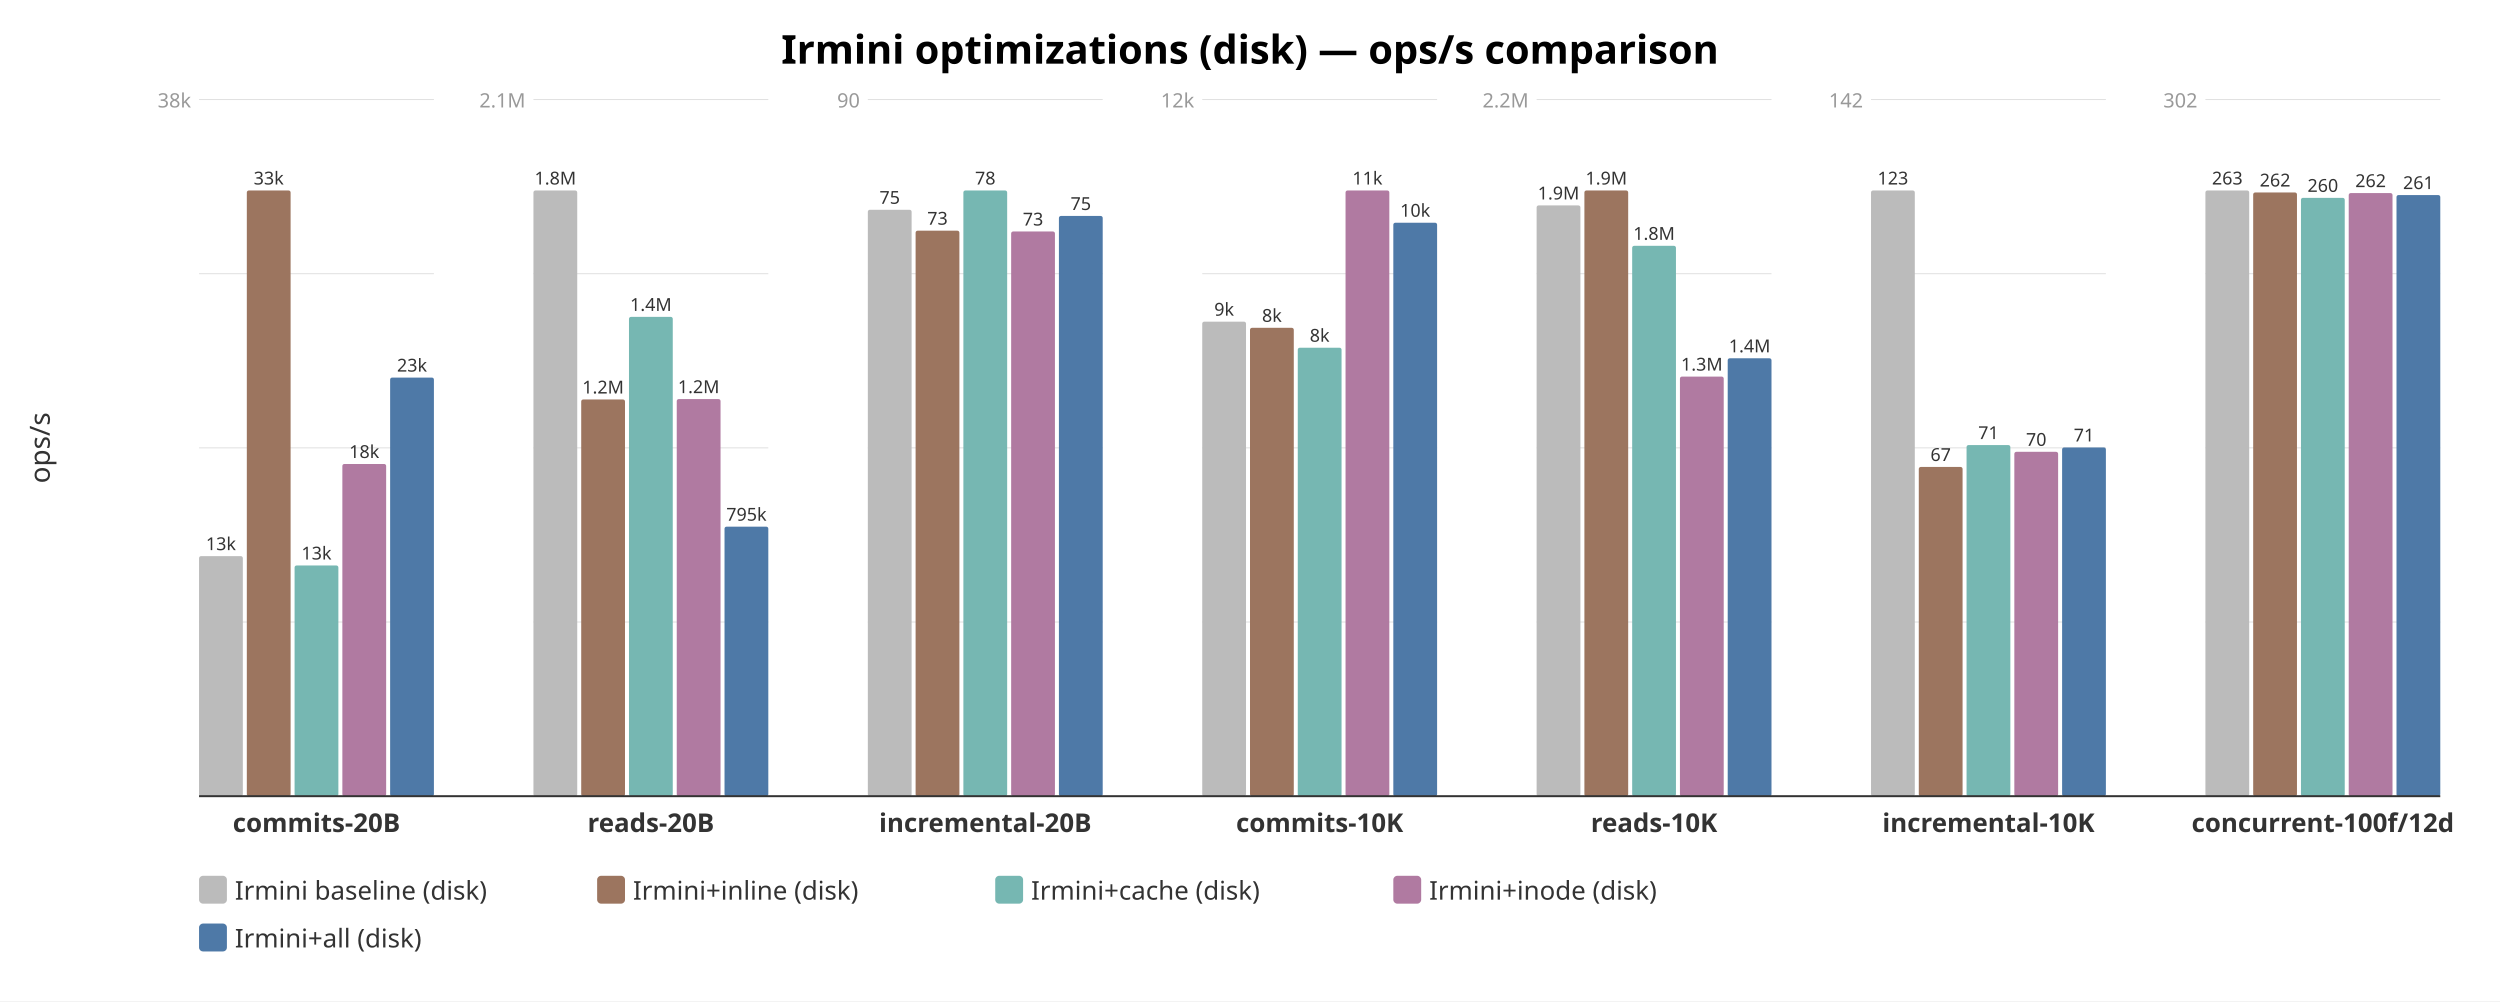
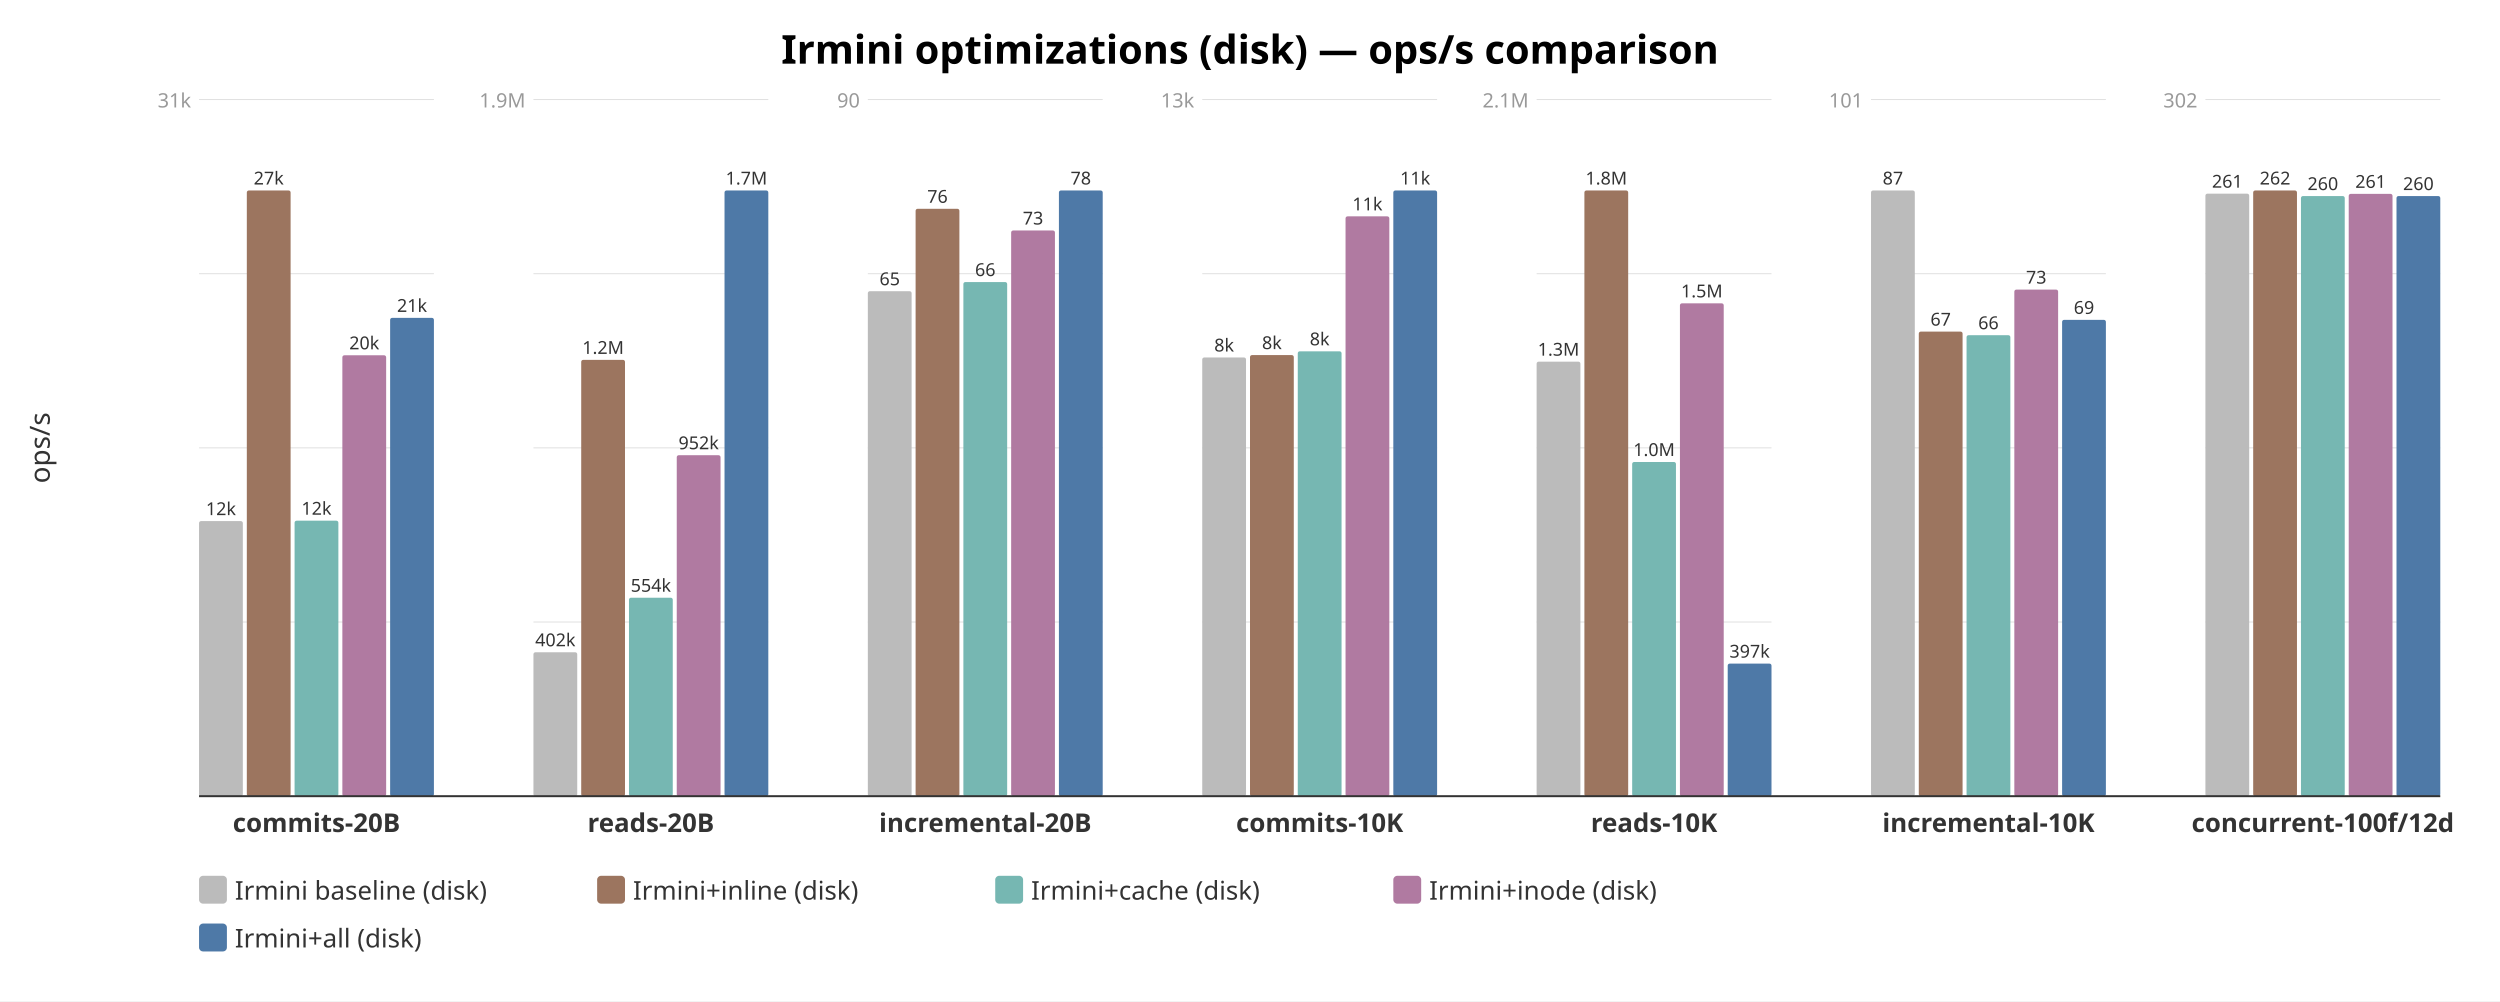
<svg xmlns="http://www.w3.org/2000/svg" width="1256" height="503" font-family="system-ui, sans-serif" font-size="14">
  <rect width="1256" height="503" fill="white" />
  <defs>
</defs>
  <text x="628.0" y="32" text-anchor="middle" font-size="20" font-weight="bold">Irmini optimizations (disk) — ops/s comparison</text>
  <g transform="translate(100,50)">
    <text x="-75" y="175.0" text-anchor="middle" font-size="14" fill="#333" transform="rotate(-90,-75,175.0)">ops/s</text>
    <line x1="0" y1="262.5" x2="118" y2="262.5" stroke="#e0e0e0" stroke-width="0.5" />
    <line x1="0" y1="175.0" x2="118" y2="175.0" stroke="#e0e0e0" stroke-width="0.5" />
    <line x1="0" y1="87.5" x2="118" y2="87.5" stroke="#e0e0e0" stroke-width="0.5" />
    <line x1="0" y1="0.0" x2="118" y2="0.0" stroke="#e0e0e0" stroke-width="0.5" />
-     <text x="-4.0" y="4.0" text-anchor="end" font-size="10" fill="#999">38k</text>
-     <rect x="0.0" y="229.4" width="22" height="120.6" fill="#bbb" rx="1" />
-     <text x="11.0" y="226.4" text-anchor="middle" font-size="9" fill="#333">13k</text>
+     <text x="-4.0" y="4.0" text-anchor="end" font-size="10" fill="#999">31k</text>
+     <rect x="0.0" y="211.8" width="22" height="138.2" fill="#bbb" rx="1" />
+     <text x="11.0" y="208.8" text-anchor="middle" font-size="9" fill="#333">12k</text>
    <rect x="24.0" y="45.7" width="22" height="304.3" fill="#9c755f" rx="1" />
-     <text x="35.0" y="42.7" text-anchor="middle" font-size="9" fill="#333">33k</text>
-     <rect x="48.0" y="234.1" width="22" height="115.9" fill="#76b7b2" rx="1" />
-     <text x="59.0" y="231.1" text-anchor="middle" font-size="9" fill="#333">13k</text>
-     <rect x="72.0" y="183.1" width="22" height="166.9" fill="#b07aa1" rx="1" />
-     <text x="83.0" y="180.1" text-anchor="middle" font-size="9" fill="#333">18k</text>
-     <rect x="96.0" y="139.7" width="22" height="210.3" fill="#4e79a7" rx="1" />
-     <text x="107.0" y="136.7" text-anchor="middle" font-size="9" fill="#333">23k</text>
+     <text x="35.0" y="42.7" text-anchor="middle" font-size="9" fill="#333">27k</text>
+     <rect x="48.0" y="211.6" width="22" height="138.4" fill="#76b7b2" rx="1" />
+     <text x="59.0" y="208.6" text-anchor="middle" font-size="9" fill="#333">12k</text>
+     <rect x="72.0" y="128.5" width="22" height="221.5" fill="#b07aa1" rx="1" />
+     <text x="83.0" y="125.5" text-anchor="middle" font-size="9" fill="#333">20k</text>
+     <rect x="96.0" y="109.7" width="22" height="240.3" fill="#4e79a7" rx="1" />
+     <text x="107.0" y="106.7" text-anchor="middle" font-size="9" fill="#333">21k</text>
    <text x="59.0" y="368" text-anchor="middle" font-size="13" font-weight="bold" fill="#333">commits-20B</text>
    <line x1="168" y1="262.5" x2="286" y2="262.5" stroke="#e0e0e0" stroke-width="0.5" />
    <line x1="168" y1="175.0" x2="286" y2="175.0" stroke="#e0e0e0" stroke-width="0.5" />
    <line x1="168" y1="87.5" x2="286" y2="87.5" stroke="#e0e0e0" stroke-width="0.5" />
    <line x1="168" y1="0.0" x2="286" y2="0.0" stroke="#e0e0e0" stroke-width="0.5" />
-     <text x="164.0" y="4.0" text-anchor="end" font-size="10" fill="#999">2.1M</text>
-     <rect x="168.0" y="45.7" width="22" height="304.3" fill="#bbb" rx="1" />
-     <text x="179.0" y="42.7" text-anchor="middle" font-size="9" fill="#333">1.8M</text>
-     <rect x="192.0" y="150.7" width="22" height="199.3" fill="#9c755f" rx="1" />
-     <text x="203.0" y="147.7" text-anchor="middle" font-size="9" fill="#333">1.2M</text>
-     <rect x="216.0" y="109.2" width="22" height="240.8" fill="#76b7b2" rx="1" />
-     <text x="227.0" y="106.2" text-anchor="middle" font-size="9" fill="#333">1.4M</text>
-     <rect x="240.0" y="150.5" width="22" height="199.5" fill="#b07aa1" rx="1" />
-     <text x="251.0" y="147.5" text-anchor="middle" font-size="9" fill="#333">1.2M</text>
-     <rect x="264.0" y="214.6" width="22" height="135.4" fill="#4e79a7" rx="1" />
-     <text x="275.0" y="211.6" text-anchor="middle" font-size="9" fill="#333">795k</text>
+     <text x="164.0" y="4.0" text-anchor="end" font-size="10" fill="#999">1.9M</text>
+     <rect x="168.0" y="277.7" width="22" height="72.3" fill="#bbb" rx="1" />
+     <text x="179.0" y="274.7" text-anchor="middle" font-size="9" fill="#333">402k</text>
+     <rect x="192.0" y="130.8" width="22" height="219.2" fill="#9c755f" rx="1" />
+     <text x="203.0" y="127.8" text-anchor="middle" font-size="9" fill="#333">1.2M</text>
+     <rect x="216.0" y="250.3" width="22" height="99.7" fill="#76b7b2" rx="1" />
+     <text x="227.0" y="247.3" text-anchor="middle" font-size="9" fill="#333">554k</text>
+     <rect x="240.0" y="178.7" width="22" height="171.3" fill="#b07aa1" rx="1" />
+     <text x="251.0" y="175.7" text-anchor="middle" font-size="9" fill="#333">952k</text>
+     <rect x="264.0" y="45.7" width="22" height="304.3" fill="#4e79a7" rx="1" />
+     <text x="275.0" y="42.7" text-anchor="middle" font-size="9" fill="#333">1.7M</text>
    <text x="227.0" y="368" text-anchor="middle" font-size="13" font-weight="bold" fill="#333">reads-20B</text>
    <line x1="336" y1="262.5" x2="454" y2="262.5" stroke="#e0e0e0" stroke-width="0.5" />
    <line x1="336" y1="175.0" x2="454" y2="175.0" stroke="#e0e0e0" stroke-width="0.5" />
    <line x1="336" y1="87.5" x2="454" y2="87.5" stroke="#e0e0e0" stroke-width="0.5" />
    <line x1="336" y1="0.0" x2="454" y2="0.0" stroke="#e0e0e0" stroke-width="0.5" />
    <text x="332.0" y="4.0" text-anchor="end" font-size="10" fill="#999">90</text>
-     <rect x="336.0" y="55.4" width="22" height="294.6" fill="#bbb" rx="1" />
-     <text x="347.0" y="52.4" text-anchor="middle" font-size="9" fill="#333">75</text>
-     <rect x="360.0" y="65.9" width="22" height="284.1" fill="#9c755f" rx="1" />
-     <text x="371.0" y="62.9" text-anchor="middle" font-size="9" fill="#333">73</text>
-     <rect x="384.0" y="45.7" width="22" height="304.3" fill="#76b7b2" rx="1" />
-     <text x="395.0" y="42.7" text-anchor="middle" font-size="9" fill="#333">78</text>
-     <rect x="408.0" y="66.3" width="22" height="283.7" fill="#b07aa1" rx="1" />
-     <text x="419.0" y="63.3" text-anchor="middle" font-size="9" fill="#333">73</text>
-     <rect x="432.0" y="58.5" width="22" height="291.5" fill="#4e79a7" rx="1" />
-     <text x="443.0" y="55.5" text-anchor="middle" font-size="9" fill="#333">75</text>
+     <rect x="336.0" y="96.3" width="22" height="253.7" fill="#bbb" rx="1" />
+     <text x="347.0" y="93.3" text-anchor="middle" font-size="9" fill="#333">65</text>
+     <rect x="360.0" y="54.9" width="22" height="295.1" fill="#9c755f" rx="1" />
+     <text x="371.0" y="51.9" text-anchor="middle" font-size="9" fill="#333">76</text>
+     <rect x="384.0" y="91.7" width="22" height="258.3" fill="#76b7b2" rx="1" />
+     <text x="395.0" y="88.7" text-anchor="middle" font-size="9" fill="#333">66</text>
+     <rect x="408.0" y="65.8" width="22" height="284.2" fill="#b07aa1" rx="1" />
+     <text x="419.0" y="62.8" text-anchor="middle" font-size="9" fill="#333">73</text>
+     <rect x="432.0" y="45.7" width="22" height="304.3" fill="#4e79a7" rx="1" />
+     <text x="443.0" y="42.7" text-anchor="middle" font-size="9" fill="#333">78</text>
    <text x="395.0" y="368" text-anchor="middle" font-size="13" font-weight="bold" fill="#333">incremental-20B</text>
    <line x1="504" y1="262.5" x2="622" y2="262.5" stroke="#e0e0e0" stroke-width="0.5" />
    <line x1="504" y1="175.0" x2="622" y2="175.0" stroke="#e0e0e0" stroke-width="0.5" />
    <line x1="504" y1="87.5" x2="622" y2="87.5" stroke="#e0e0e0" stroke-width="0.5" />
    <line x1="504" y1="0.0" x2="622" y2="0.0" stroke="#e0e0e0" stroke-width="0.5" />
-     <text x="500.0" y="4.0" text-anchor="end" font-size="10" fill="#999">12k</text>
-     <rect x="504.0" y="111.6" width="22" height="238.4" fill="#bbb" rx="1" />
-     <text x="515.0" y="108.6" text-anchor="middle" font-size="9" fill="#333">9k</text>
-     <rect x="528.0" y="114.7" width="22" height="235.3" fill="#9c755f" rx="1" />
-     <text x="539.0" y="111.7" text-anchor="middle" font-size="9" fill="#333">8k</text>
-     <rect x="552.0" y="124.7" width="22" height="225.3" fill="#76b7b2" rx="1" />
-     <text x="563.0" y="121.7" text-anchor="middle" font-size="9" fill="#333">8k</text>
-     <rect x="576.0" y="45.7" width="22" height="304.3" fill="#b07aa1" rx="1" />
-     <text x="587.0" y="42.7" text-anchor="middle" font-size="9" fill="#333">11k</text>
-     <rect x="600.0" y="61.9" width="22" height="288.1" fill="#4e79a7" rx="1" />
-     <text x="611.0" y="58.9" text-anchor="middle" font-size="9" fill="#333">10k</text>
+     <text x="500.0" y="4.0" text-anchor="end" font-size="10" fill="#999">13k</text>
+     <rect x="504.0" y="129.6" width="22" height="220.4" fill="#bbb" rx="1" />
+     <text x="515.0" y="126.6" text-anchor="middle" font-size="9" fill="#333">8k</text>
+     <rect x="528.0" y="128.4" width="22" height="221.6" fill="#9c755f" rx="1" />
+     <text x="539.0" y="125.4" text-anchor="middle" font-size="9" fill="#333">8k</text>
+     <rect x="552.0" y="126.5" width="22" height="223.5" fill="#76b7b2" rx="1" />
+     <text x="563.0" y="123.5" text-anchor="middle" font-size="9" fill="#333">8k</text>
+     <rect x="576.0" y="58.7" width="22" height="291.3" fill="#b07aa1" rx="1" />
+     <text x="587.0" y="55.7" text-anchor="middle" font-size="9" fill="#333">11k</text>
+     <rect x="600.0" y="45.7" width="22" height="304.3" fill="#4e79a7" rx="1" />
+     <text x="611.0" y="42.7" text-anchor="middle" font-size="9" fill="#333">11k</text>
    <text x="563.0" y="368" text-anchor="middle" font-size="13" font-weight="bold" fill="#333">commits-10K</text>
    <line x1="672" y1="262.5" x2="790" y2="262.5" stroke="#e0e0e0" stroke-width="0.5" />
    <line x1="672" y1="175.0" x2="790" y2="175.0" stroke="#e0e0e0" stroke-width="0.5" />
    <line x1="672" y1="87.5" x2="790" y2="87.5" stroke="#e0e0e0" stroke-width="0.5" />
    <line x1="672" y1="0.0" x2="790" y2="0.0" stroke="#e0e0e0" stroke-width="0.5" />
-     <text x="668.0" y="4.0" text-anchor="end" font-size="10" fill="#999">2.2M</text>
-     <rect x="672.0" y="53.2" width="22" height="296.8" fill="#bbb" rx="1" />
-     <text x="683.0" y="50.2" text-anchor="middle" font-size="9" fill="#333">1.9M</text>
+     <text x="668.0" y="4.0" text-anchor="end" font-size="10" fill="#999">2.1M</text>
+     <rect x="672.0" y="131.7" width="22" height="218.3" fill="#bbb" rx="1" />
+     <text x="683.0" y="128.7" text-anchor="middle" font-size="9" fill="#333">1.3M</text>
    <rect x="696.0" y="45.7" width="22" height="304.3" fill="#9c755f" rx="1" />
-     <text x="707.0" y="42.7" text-anchor="middle" font-size="9" fill="#333">1.9M</text>
-     <rect x="720.0" y="73.5" width="22" height="276.5" fill="#76b7b2" rx="1" />
-     <text x="731.0" y="70.5" text-anchor="middle" font-size="9" fill="#333">1.8M</text>
-     <rect x="744.0" y="139.2" width="22" height="210.8" fill="#b07aa1" rx="1" />
-     <text x="755.0" y="136.2" text-anchor="middle" font-size="9" fill="#333">1.3M</text>
-     <rect x="768.0" y="130.0" width="22" height="220.0" fill="#4e79a7" rx="1" />
-     <text x="779.0" y="127.0" text-anchor="middle" font-size="9" fill="#333">1.4M</text>
+     <text x="707.0" y="42.7" text-anchor="middle" font-size="9" fill="#333">1.8M</text>
+     <rect x="720.0" y="182.1" width="22" height="167.9" fill="#76b7b2" rx="1" />
+     <text x="731.0" y="179.1" text-anchor="middle" font-size="9" fill="#333">1.0M</text>
+     <rect x="744.0" y="102.4" width="22" height="247.6" fill="#b07aa1" rx="1" />
+     <text x="755.0" y="99.4" text-anchor="middle" font-size="9" fill="#333">1.5M</text>
+     <rect x="768.0" y="283.4" width="22" height="66.6" fill="#4e79a7" rx="1" />
+     <text x="779.0" y="280.4" text-anchor="middle" font-size="9" fill="#333">397k</text>
    <text x="731.0" y="368" text-anchor="middle" font-size="13" font-weight="bold" fill="#333">reads-10K</text>
    <line x1="840" y1="262.5" x2="958" y2="262.5" stroke="#e0e0e0" stroke-width="0.5" />
    <line x1="840" y1="175.0" x2="958" y2="175.0" stroke="#e0e0e0" stroke-width="0.5" />
    <line x1="840" y1="87.5" x2="958" y2="87.5" stroke="#e0e0e0" stroke-width="0.5" />
    <line x1="840" y1="0.0" x2="958" y2="0.0" stroke="#e0e0e0" stroke-width="0.5" />
-     <text x="836.0" y="4.0" text-anchor="end" font-size="10" fill="#999">142</text>
+     <text x="836.0" y="4.0" text-anchor="end" font-size="10" fill="#999">101</text>
    <rect x="840.0" y="45.7" width="22" height="304.3" fill="#bbb" rx="1" />
-     <text x="851.0" y="42.7" text-anchor="middle" font-size="9" fill="#333">123</text>
-     <rect x="864.0" y="184.6" width="22" height="165.4" fill="#9c755f" rx="1" />
-     <text x="875.0" y="181.6" text-anchor="middle" font-size="9" fill="#333">67</text>
-     <rect x="888.0" y="173.6" width="22" height="176.4" fill="#76b7b2" rx="1" />
-     <text x="899.0" y="170.6" text-anchor="middle" font-size="9" fill="#333">71</text>
-     <rect x="912.0" y="177.0" width="22" height="173.0" fill="#b07aa1" rx="1" />
-     <text x="923.0" y="174.0" text-anchor="middle" font-size="9" fill="#333">70</text>
-     <rect x="936.0" y="174.8" width="22" height="175.2" fill="#4e79a7" rx="1" />
-     <text x="947.0" y="171.8" text-anchor="middle" font-size="9" fill="#333">71</text>
+     <text x="851.0" y="42.7" text-anchor="middle" font-size="9" fill="#333">87</text>
+     <rect x="864.0" y="116.6" width="22" height="233.4" fill="#9c755f" rx="1" />
+     <text x="875.0" y="113.6" text-anchor="middle" font-size="9" fill="#333">67</text>
+     <rect x="888.0" y="118.4" width="22" height="231.6" fill="#76b7b2" rx="1" />
+     <text x="899.0" y="115.4" text-anchor="middle" font-size="9" fill="#333">66</text>
+     <rect x="912.0" y="95.5" width="22" height="254.5" fill="#b07aa1" rx="1" />
+     <text x="923.0" y="92.5" text-anchor="middle" font-size="9" fill="#333">73</text>
+     <rect x="936.0" y="110.7" width="22" height="239.3" fill="#4e79a7" rx="1" />
+     <text x="947.0" y="107.7" text-anchor="middle" font-size="9" fill="#333">69</text>
    <text x="899.0" y="368" text-anchor="middle" font-size="13" font-weight="bold" fill="#333">incremental-10K</text>
    <line x1="1008" y1="262.5" x2="1126" y2="262.5" stroke="#e0e0e0" stroke-width="0.5" />
    <line x1="1008" y1="175.0" x2="1126" y2="175.0" stroke="#e0e0e0" stroke-width="0.5" />
    <line x1="1008" y1="87.5" x2="1126" y2="87.5" stroke="#e0e0e0" stroke-width="0.5" />
    <line x1="1008" y1="0.0" x2="1126" y2="0.0" stroke="#e0e0e0" stroke-width="0.5" />
    <text x="1004.0" y="4.0" text-anchor="end" font-size="10" fill="#999">302</text>
-     <rect x="1008.0" y="45.7" width="22" height="304.3" fill="#bbb" rx="1" />
-     <text x="1019.0" y="42.7" text-anchor="middle" font-size="9" fill="#333">263</text>
-     <rect x="1032.0" y="46.7" width="22" height="303.3" fill="#9c755f" rx="1" />
-     <text x="1043.0" y="43.7" text-anchor="middle" font-size="9" fill="#333">262</text>
-     <rect x="1056.0" y="49.4" width="22" height="300.6" fill="#76b7b2" rx="1" />
-     <text x="1067.0" y="46.4" text-anchor="middle" font-size="9" fill="#333">260</text>
-     <rect x="1080.0" y="47.0" width="22" height="303.0" fill="#b07aa1" rx="1" />
-     <text x="1091.0" y="44.0" text-anchor="middle" font-size="9" fill="#333">262</text>
-     <rect x="1104.0" y="48.0" width="22" height="302.0" fill="#4e79a7" rx="1" />
-     <text x="1115.0" y="45.0" text-anchor="middle" font-size="9" fill="#333">261</text>
+     <rect x="1008.0" y="47.3" width="22" height="302.7" fill="#bbb" rx="1" />
+     <text x="1019.0" y="44.3" text-anchor="middle" font-size="9" fill="#333">261</text>
+     <rect x="1032.0" y="45.7" width="22" height="304.3" fill="#9c755f" rx="1" />
+     <text x="1043.0" y="42.7" text-anchor="middle" font-size="9" fill="#333">262</text>
+     <rect x="1056.0" y="48.5" width="22" height="301.5" fill="#76b7b2" rx="1" />
+     <text x="1067.0" y="45.5" text-anchor="middle" font-size="9" fill="#333">260</text>
+     <rect x="1080.0" y="47.4" width="22" height="302.6" fill="#b07aa1" rx="1" />
+     <text x="1091.0" y="44.4" text-anchor="middle" font-size="9" fill="#333">261</text>
+     <rect x="1104.0" y="48.5" width="22" height="301.5" fill="#4e79a7" rx="1" />
+     <text x="1115.0" y="45.5" text-anchor="middle" font-size="9" fill="#333">260</text>
    <text x="1067.0" y="368" text-anchor="middle" font-size="13" font-weight="bold" fill="#333">concurrent-100f/12d</text>
    <line x1="0" y1="350" x2="1126" y2="350" stroke="#333" stroke-width="1" />
  </g>
  <g transform="translate(100,440)">
    <rect x="0" y="0" width="14" height="14" fill="#bbb" rx="2" />
    <text x="18" y="12" font-size="13" fill="#333">Irmini baseline (disk)</text>
    <rect x="200" y="0" width="14" height="14" fill="#9c755f" rx="2" />
    <text x="218" y="12" font-size="13" fill="#333">Irmini+inline (disk)</text>
    <rect x="400" y="0" width="14" height="14" fill="#76b7b2" rx="2" />
    <text x="418" y="12" font-size="13" fill="#333">Irmini+cache (disk)</text>
    <rect x="600" y="0" width="14" height="14" fill="#b07aa1" rx="2" />
    <text x="618" y="12" font-size="13" fill="#333">Irmini+inode (disk)</text>
    <rect x="0" y="24" width="14" height="14" fill="#4e79a7" rx="2" />
    <text x="18" y="36" font-size="13" fill="#333">Irmini+all (disk)</text>
  </g>
</svg>
